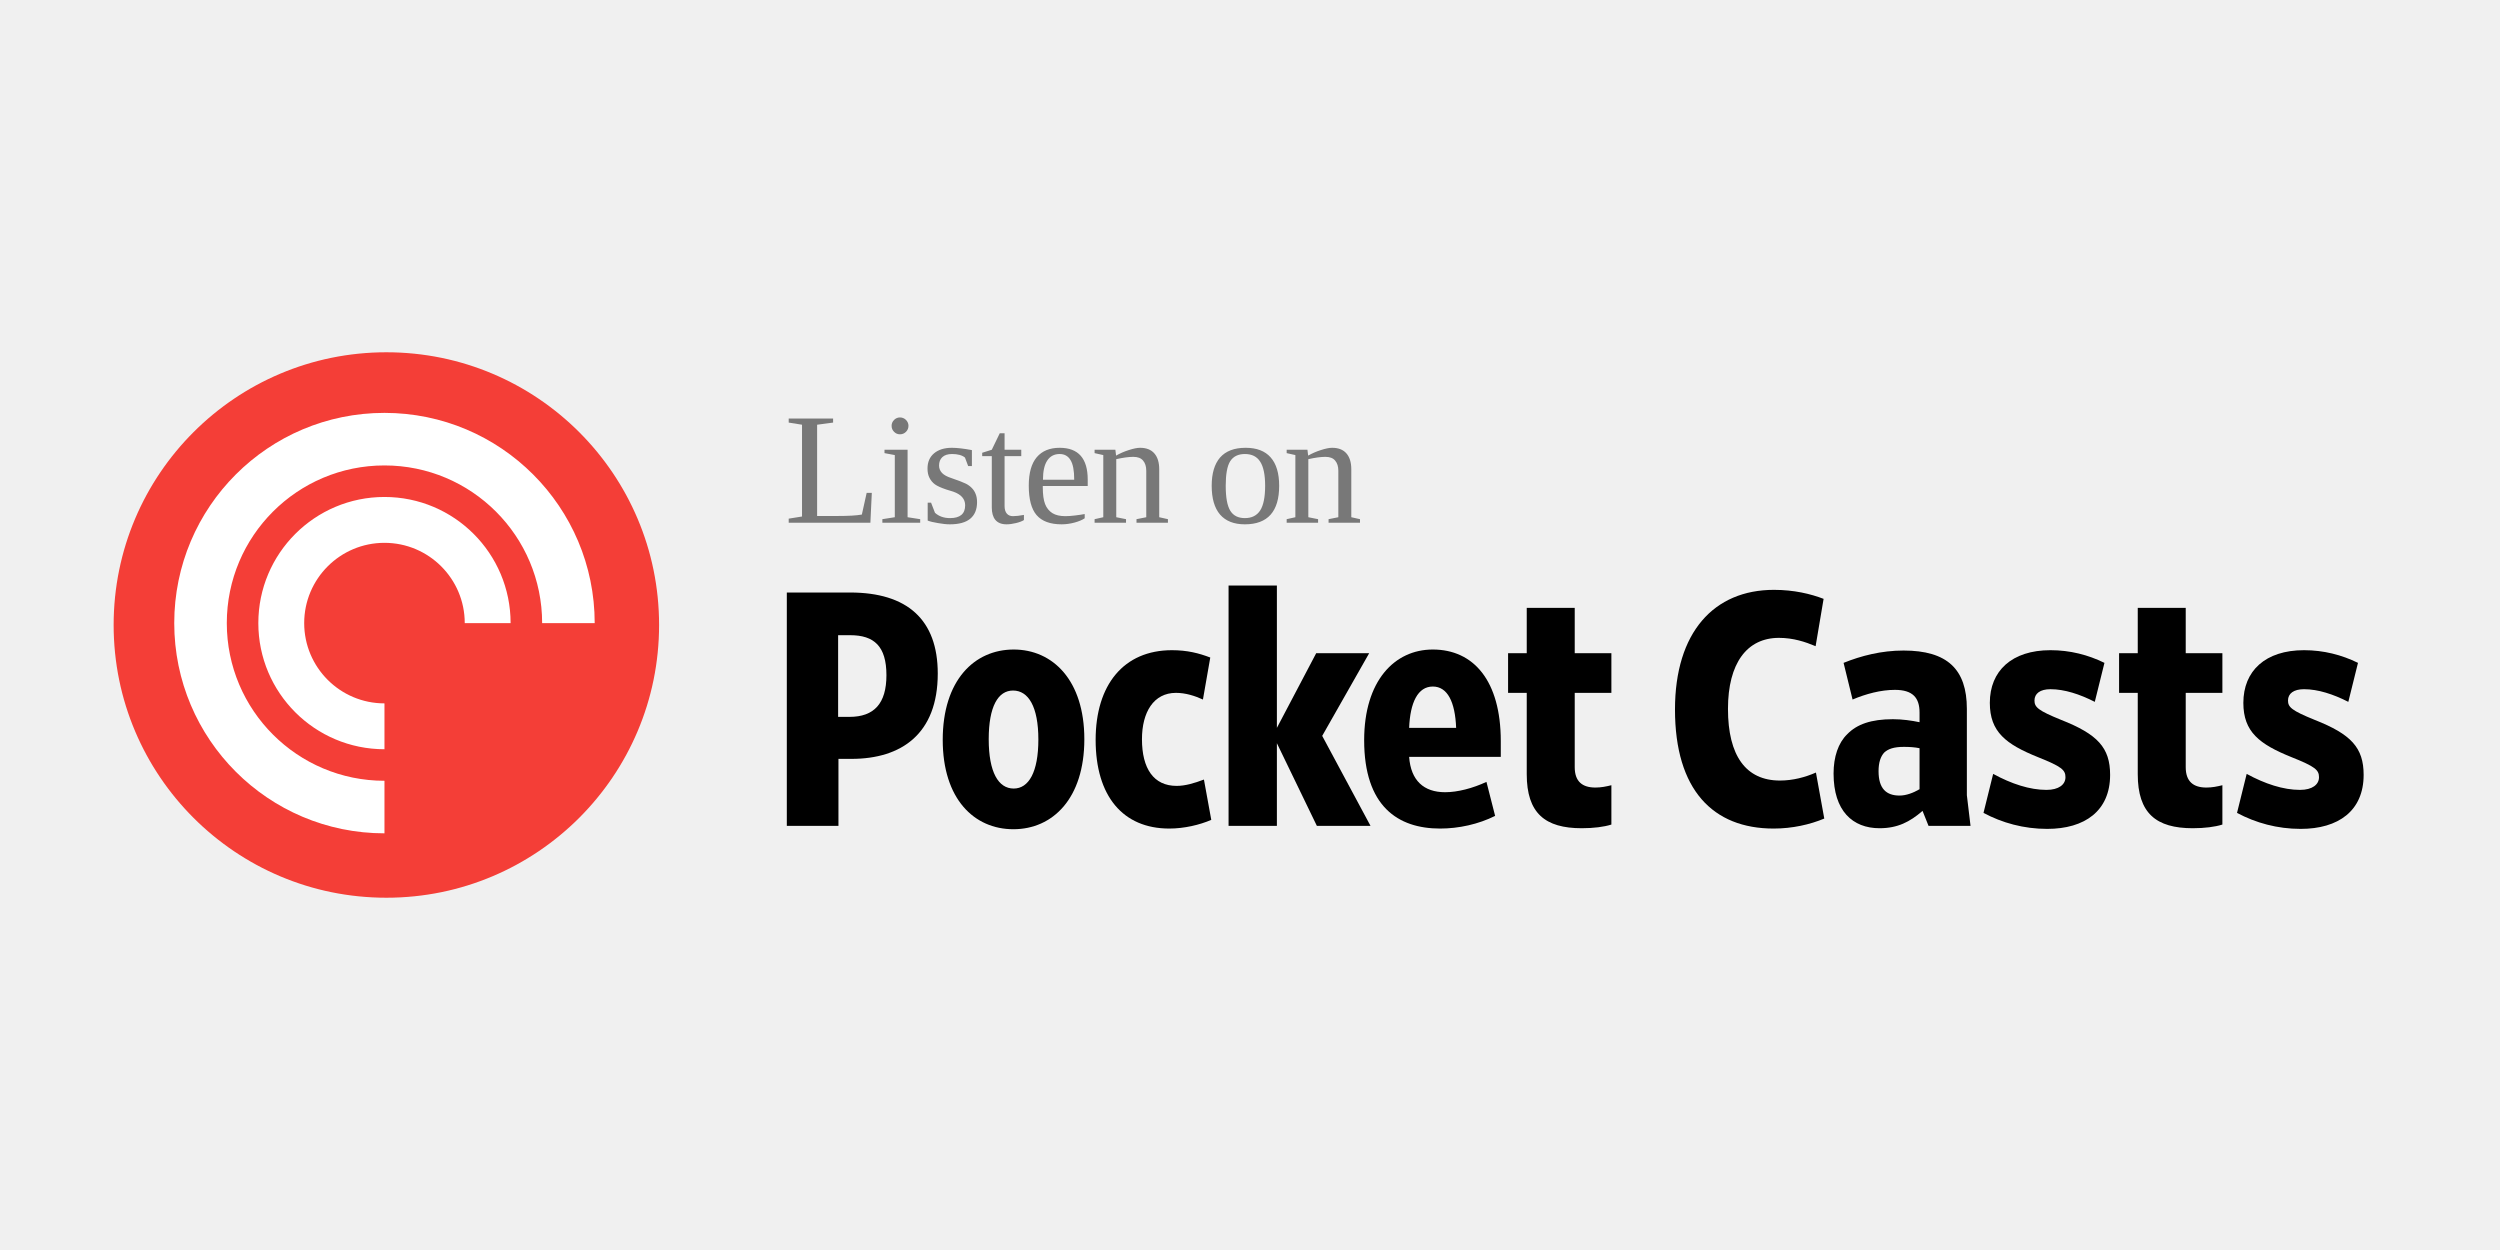
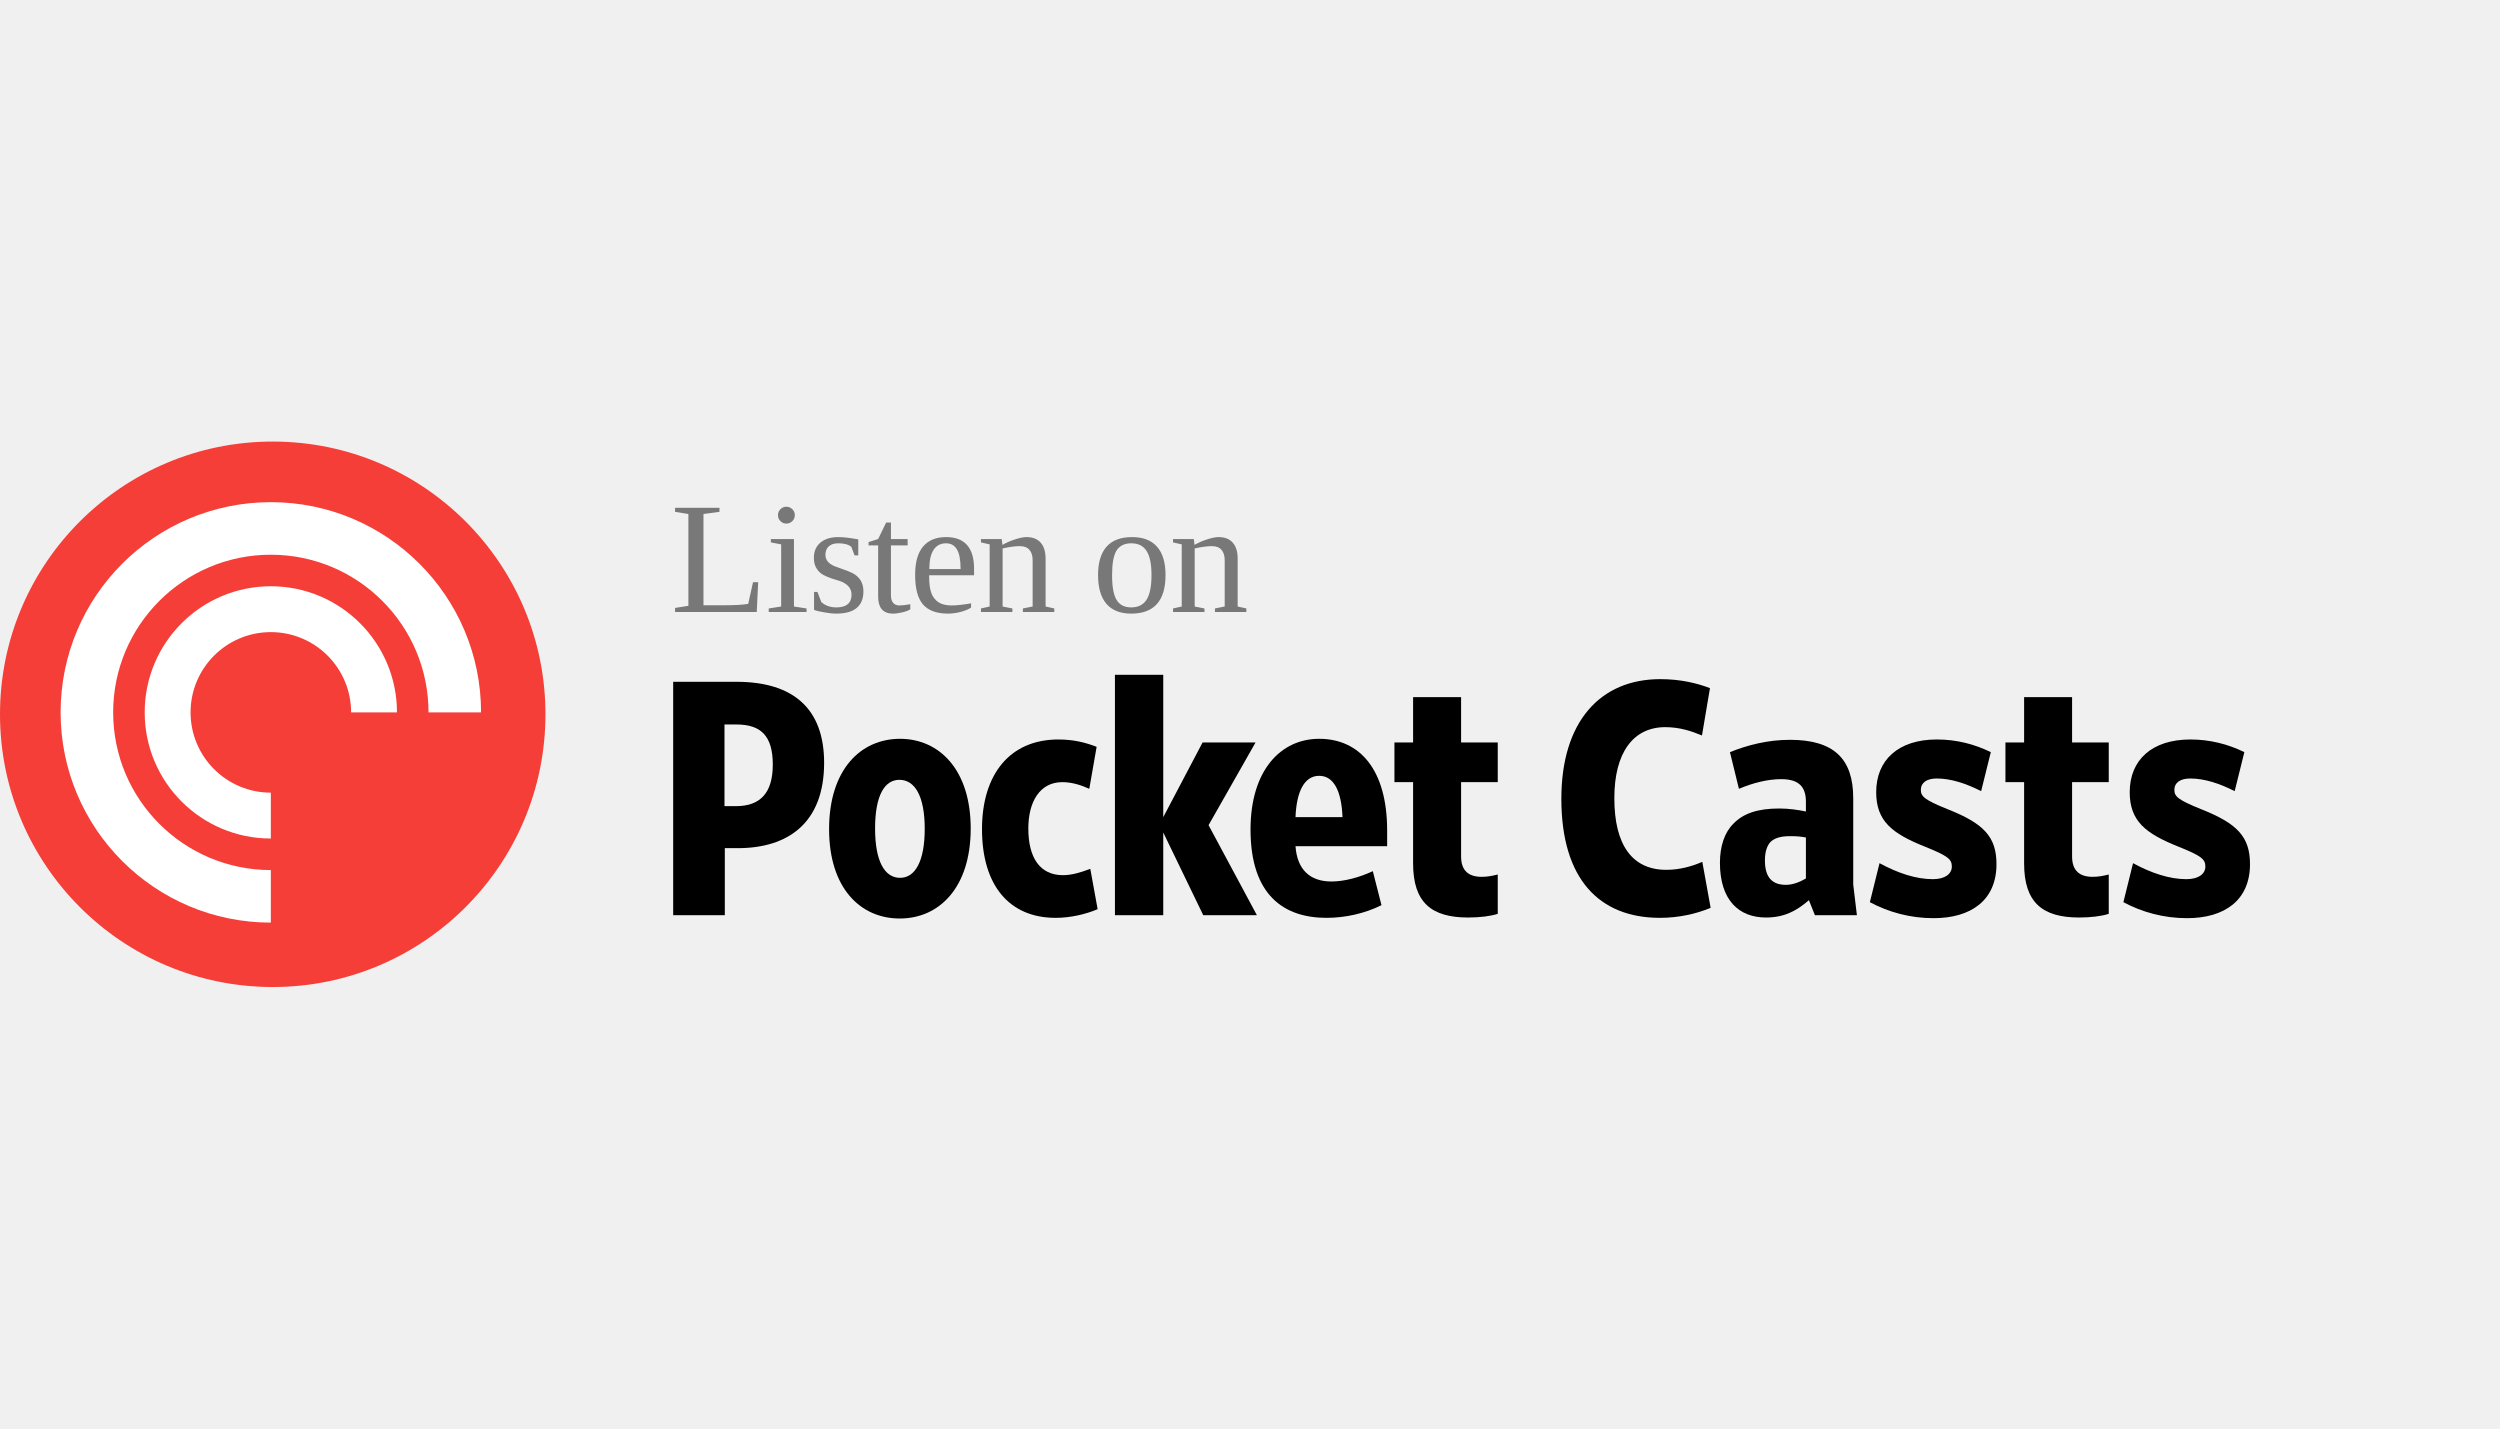
- <svg xmlns="http://www.w3.org/2000/svg" width="160px" height="80px" viewBox="0 0 220 80" version="1.1">
+ <svg xmlns="http://www.w3.org/2000/svg" width="140px" height="80px" viewBox="10 0 220 80" version="1.1">
  <g id="Badges/pocketcasts_large_light" stroke="none" stroke-width="1" fill="none" fill-rule="evenodd">
    <g id="Pocket-Casts-Roundel---Red" transform="translate(10, 16)">
      <g id="Group">
        <path d="M48,24 C48,37.255 37.255,48 24,48 C10.745,48 0,37.255 0,24 C0,10.745 10.745,0 24,0 C37.255,0 48,10.745 48,24" id="Fill-23" fill="#F43E37" />
        <g id="Glyph" transform="translate(5.333333, 5.333333)" fill="#FFFFFF">
          <path d="M0,18.5 C0,8.283 8.283,0 18.5,0 C28.717,0 37,8.283 37,18.5 L32.375,18.5 C32.375,10.837 26.163,4.625 18.5,4.625 C10.837,4.625 4.625,10.837 4.625,18.5 C4.625,26.163 10.837,32.375 18.5,32.375 L18.5,37 C8.283,37 0,28.717 0,18.5 Z M18.5,29.6 C12.37,29.6 7.4,24.63 7.4,18.5 C7.4,12.37 12.37,7.4 18.5,7.4 C24.63,7.4 29.6,12.37 29.6,18.5 L25.564,18.5 C25.564,14.599 22.401,11.436 18.5,11.436 C14.599,11.436 11.436,14.599 11.436,18.5 C11.436,22.401 14.599,25.564 18.5,25.564 L18.5,29.6 Z" id="Path" />
        </g>
      </g>
    </g>
    <text id="Listen-on" opacity="0.5" font-size="14" font-weight="300" letter-spacing="-0.2" fill="#000000">
      <tspan x="69" y="31">Listen on</tspan>
    </text>
    <g id="Group-29" transform="translate(69, 36)" fill="#000000">
      <path d="M5.752,12.085 C7.922,12.085 9.006,10.911 9.006,8.417 C9.006,5.865 7.922,4.897 5.811,4.897 L4.755,4.897 L4.755,12.085 L5.752,12.085 Z M0.24,21.678 L0.24,1.141 L5.811,1.141 C10.825,1.141 13.523,3.518 13.523,8.271 C13.523,13.581 10.326,15.781 5.928,15.781 L4.784,15.781 L4.784,21.678 L0.24,21.678 Z" id="Fill-1" />
      <path d="M20.147,9.767 C18.827,9.767 18.007,11.176 18.007,14.05 C18.007,16.955 18.857,18.392 20.206,18.392 C21.525,18.392 22.376,16.955 22.376,14.08 C22.376,11.176 21.496,9.767 20.147,9.767 M20.177,21.972 C16.717,21.972 13.96,19.302 13.96,14.109 C13.96,8.858 16.746,6.158 20.206,6.158 C23.637,6.158 26.422,8.858 26.422,14.05 C26.422,19.272 23.637,21.972 20.177,21.972" id="Fill-3" />
      <path d="M33.897,21.913 C29.821,21.913 27.416,19.067 27.416,14.109 C27.416,9.268 29.88,6.217 34.132,6.217 C35.481,6.217 36.507,6.481 37.504,6.862 L36.858,10.559 C36.155,10.236 35.335,9.972 34.484,9.972 C32.519,9.972 31.493,11.674 31.493,14.05 C31.493,16.632 32.519,18.158 34.542,18.158 C35.305,18.158 36.096,17.923 36.946,17.6 L37.592,21.15 C36.565,21.59 35.217,21.913 33.897,21.913" id="Fill-5" />
      <polygon id="Fill-7" points="43.366 14.402 43.366 21.678 39.114 21.678 39.114 0.525 43.366 0.525 43.366 13.053 46.826 6.481 51.488 6.481 47.354 13.757 51.606 21.678 46.885 21.678" />
      <path d="M59.14,13.053 C59.052,10.764 58.377,9.415 57.087,9.415 C55.767,9.415 55.093,10.823 55.004,13.053 L59.14,13.053 Z M51.046,14.138 C51.046,8.916 53.715,6.158 57.087,6.158 C60.664,6.158 63.069,8.887 63.069,14.226 L63.069,15.606 L55.004,15.606 C55.152,17.688 56.295,18.715 58.171,18.715 C59.286,18.715 60.606,18.363 61.808,17.806 L62.571,20.798 C61.104,21.532 59.374,21.913 57.732,21.913 C54.008,21.913 51.046,19.948 51.046,14.138 Z" id="Fill-9" />
      <path d="M65.353,17.131 L65.353,9.972 L63.711,9.972 L63.711,6.481 L65.353,6.481 L65.353,2.491 L69.576,2.491 L69.576,6.481 L72.802,6.481 L72.802,9.972 L69.576,9.972 L69.576,16.515 C69.576,17.776 70.251,18.304 71.394,18.304 C71.893,18.304 72.332,18.216 72.802,18.099 L72.802,21.561 C72.157,21.766 71.247,21.884 70.192,21.884 C66.966,21.884 65.353,20.564 65.353,17.131" id="Fill-11" />
      <path d="M87.079,21.913 C81.741,21.913 78.399,18.51 78.399,11.439 C78.399,4.633 81.829,0.907 87.108,0.907 C88.868,0.907 90.334,1.259 91.477,1.699 L90.774,5.865 C89.865,5.484 88.809,5.132 87.548,5.132 C84.733,5.132 83.062,7.362 83.062,11.38 C83.062,15.517 84.645,17.688 87.636,17.688 C88.78,17.688 89.865,17.395 90.803,16.984 L91.536,21.033 C90.275,21.561 88.721,21.913 87.079,21.913" id="Fill-13" />
      <path d="M99.92,18.451 L99.92,14.843 C99.509,14.755 99.04,14.725 98.542,14.725 C97.662,14.725 97.164,14.901 96.812,15.224 C96.49,15.576 96.313,16.104 96.313,16.867 C96.313,18.393 96.988,19.009 98.16,19.009 C98.747,19.009 99.363,18.774 99.92,18.451 M96.401,21.884 C94.026,21.884 92.354,20.358 92.354,17.072 C92.354,15.605 92.766,14.373 93.557,13.61 C94.407,12.73 95.668,12.29 97.574,12.29 C98.395,12.29 99.216,12.407 99.92,12.554 L99.92,11.703 C99.92,10.413 99.334,9.708 97.75,9.708 C96.519,9.708 95.199,10.061 94.026,10.559 L93.235,7.332 C94.759,6.716 96.548,6.247 98.513,6.247 C102.354,6.247 104.084,7.889 104.084,11.381 L104.084,18.979 L104.407,21.679 L100.712,21.679 L100.184,20.358 C99.07,21.327 97.985,21.884 96.401,21.884" id="Fill-15" />
      <path d="M111.148,21.942 C109.096,21.942 107.189,21.414 105.548,20.534 L106.398,17.102 C108.011,17.982 109.623,18.51 111.089,18.51 C112.175,18.51 112.761,18.04 112.761,17.395 C112.761,16.75 112.409,16.456 110.356,15.635 C107.512,14.49 106.105,13.405 106.105,10.852 C106.105,8.036 108.04,6.217 111.441,6.217 C113.171,6.217 114.755,6.628 116.192,7.332 L115.341,10.764 C114.022,10.09 112.673,9.65 111.441,9.65 C110.532,9.65 110.034,10.031 110.034,10.647 C110.034,11.234 110.356,11.527 112.38,12.349 C115.577,13.61 116.69,14.784 116.69,17.19 C116.69,20.358 114.462,21.942 111.148,21.942" id="Fill-17" />
      <path d="M119.122,17.131 L119.122,9.972 L117.479,9.972 L117.479,6.481 L119.122,6.481 L119.122,2.491 L123.344,2.491 L123.344,6.481 L126.57,6.481 L126.57,9.972 L123.344,9.972 L123.344,16.515 C123.344,17.776 124.019,18.304 125.162,18.304 C125.661,18.304 126.101,18.216 126.57,18.099 L126.57,21.561 C125.925,21.766 125.015,21.884 123.961,21.884 C120.735,21.884 119.122,20.564 119.122,17.131" id="Fill-19" />
      <path d="M133.458,21.942 C131.406,21.942 129.5,21.414 127.858,20.534 L128.708,17.102 C130.321,17.982 131.933,18.51 133.4,18.51 C134.485,18.51 135.072,18.04 135.072,17.395 C135.072,16.75 134.72,16.456 132.667,15.635 C129.822,14.49 128.415,13.405 128.415,10.852 C128.415,8.036 130.351,6.217 133.752,6.217 C135.481,6.217 137.065,6.628 138.503,7.332 L137.652,10.764 C136.332,10.09 134.984,9.65 133.752,9.65 C132.843,9.65 132.344,10.031 132.344,10.647 C132.344,11.234 132.667,11.527 134.691,12.349 C137.887,13.61 139,14.784 139,17.19 C139,20.358 136.772,21.942 133.458,21.942" id="Fill-21" />
    </g>
  </g>
</svg>
